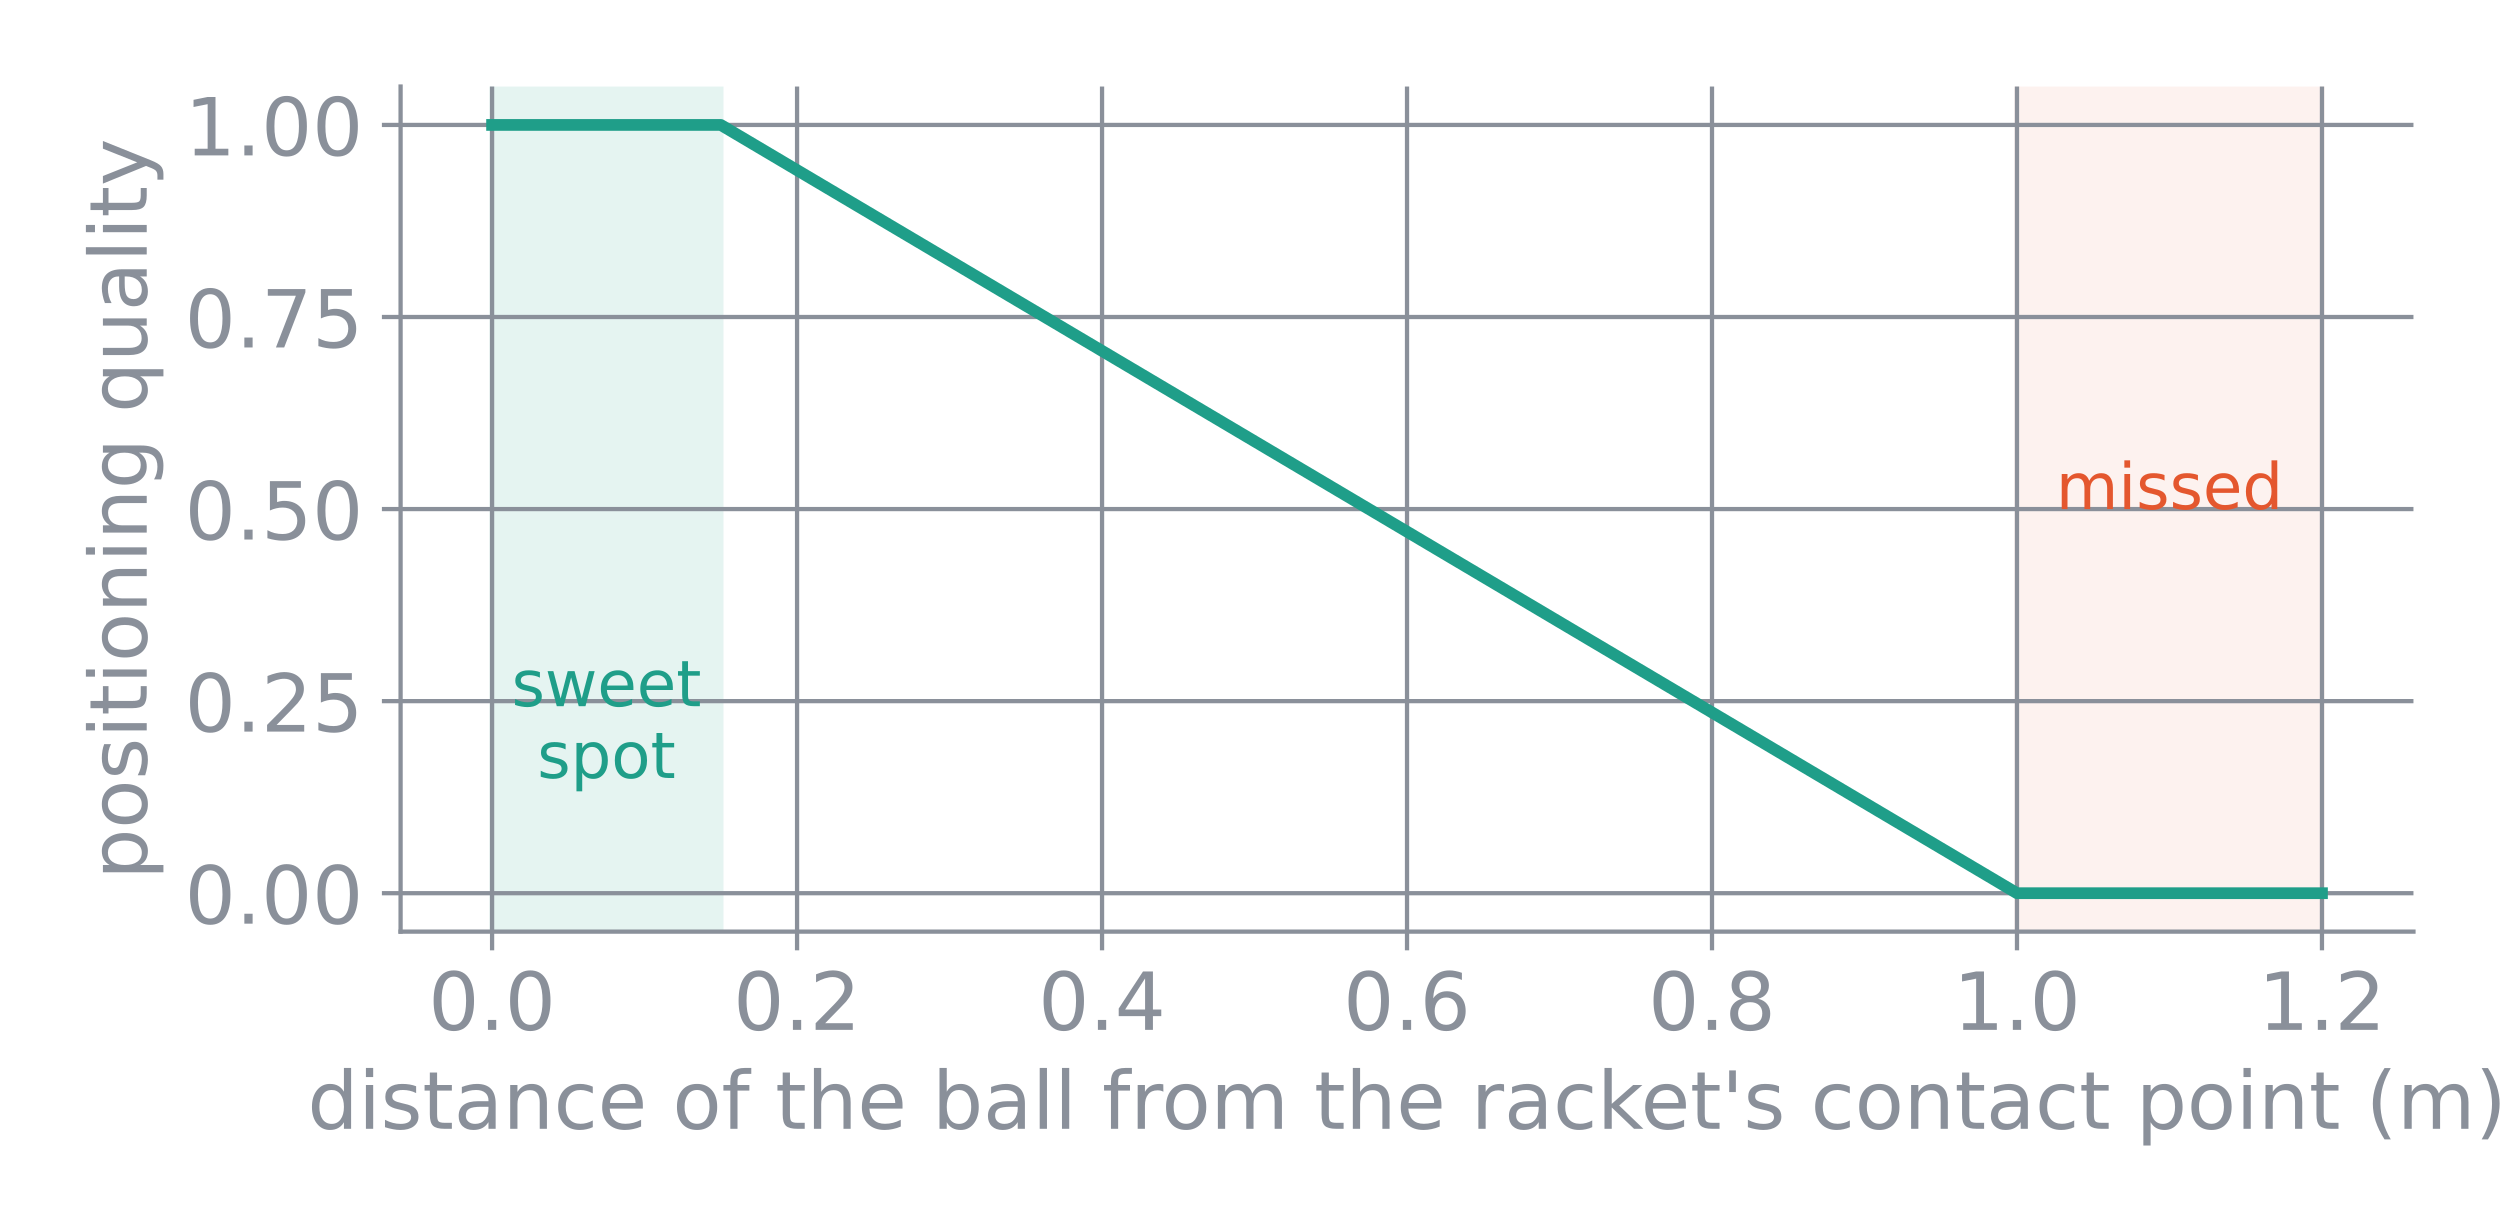
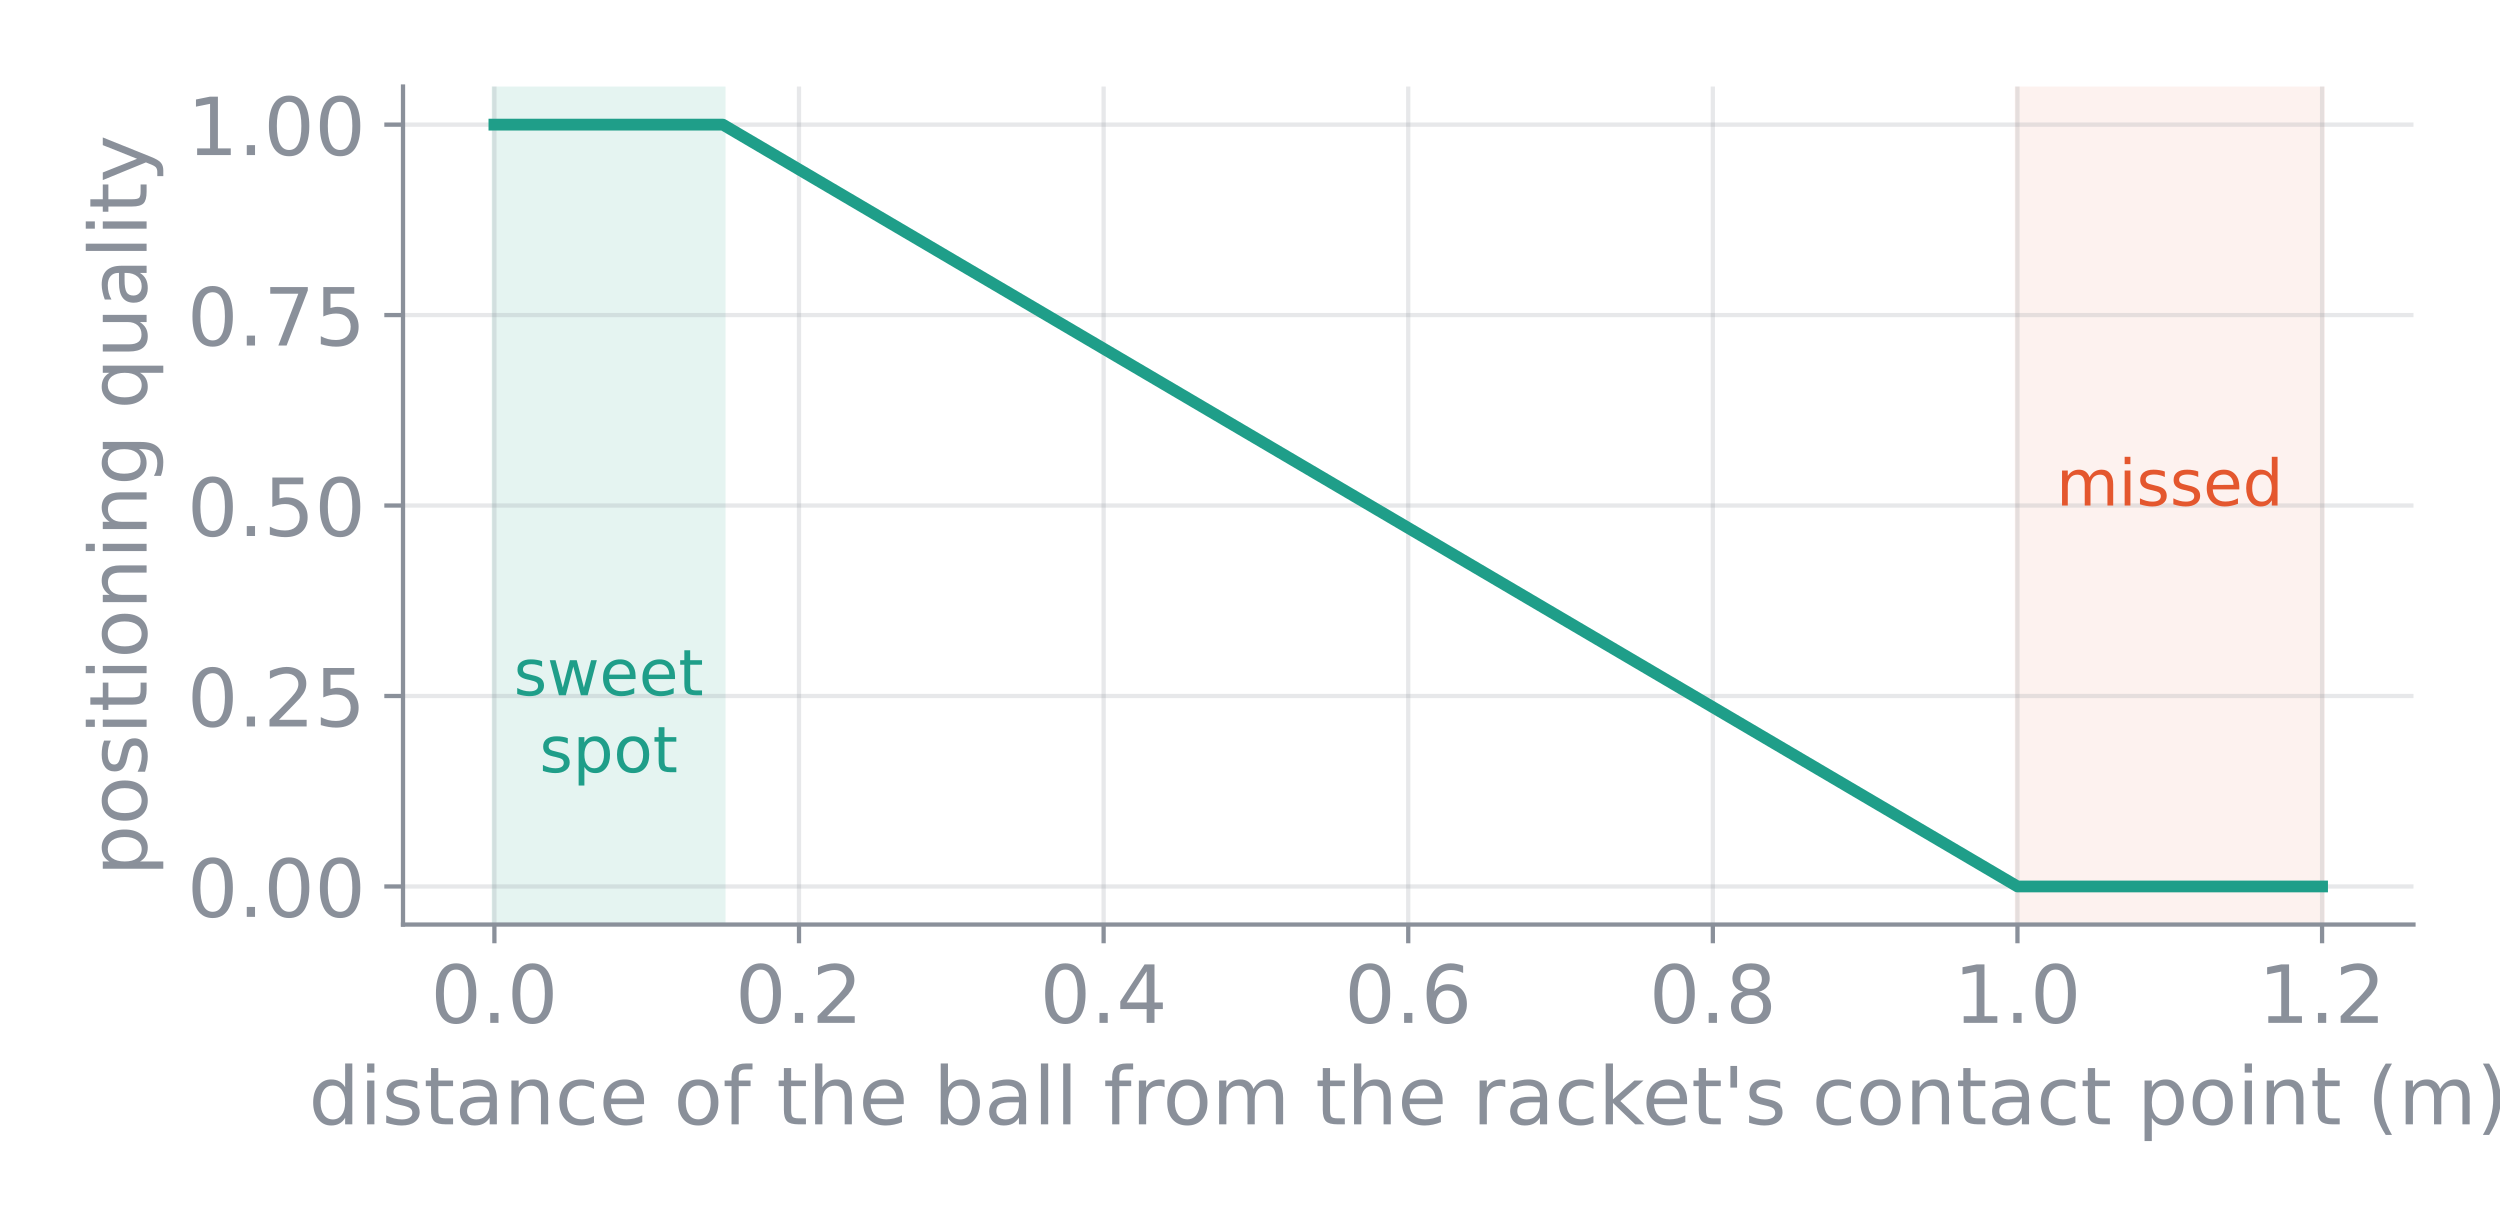
<svg xmlns="http://www.w3.org/2000/svg" xmlns:xlink="http://www.w3.org/1999/xlink" width="468pt" height="230.4pt" viewBox="0 0 468 230.4" version="1.1">
  <defs>
    <style type="text/css">*{stroke-linejoin: round; stroke-linecap: butt}</style>
  </defs>
  <g id="figure_1">
    <g id="patch_1">
      <path d="M 0 230.4  L 468 230.4  L 468 0  L 0 0  L 0 230.4  z " style="fill: none" />
    </g>
    <g id="axes_1">
      <g id="patch_2">
-         <path d="M 74.99 174.4  L 451.8 174.4  L 451.8 16.2  L 74.99 16.2  L 74.99 174.4  z " style="fill: none" />
+         <path d="M 75.444 173.076  L 451.8 173.076  L 451.8 16.2  L 75.444 16.2  L 75.444 173.076  z " style="fill: none" />
      </g>
      <g id="patch_3">
-         <path d="M 92.118 174.4  L 134.937 174.4  L 134.937 16.2  L 92.118 16.2  z " clip-path="url(#pec3e07a4c1)" style="fill: #1f9e89; opacity: 0.12; stroke: #1f9e89; stroke-linejoin: miter" />
+         <path d="M 92.551 173.076  L 135.318 173.076  L 135.318 16.2  L 92.551 16.2  z " clip-path="url(#p5cc3181464)" style="fill: #1f9e89; opacity: 0.12; stroke: #1f9e89; stroke-linejoin: miter" />
      </g>
      <g id="patch_4">
-         <path d="M 377.58 174.4  L 434.672 174.4  L 434.672 16.2  L 377.58 16.2  z " clip-path="url(#pec3e07a4c1)" style="fill: #e4572e; opacity: 0.08; stroke: #e4572e; stroke-linejoin: miter" />
+         <path d="M 377.669 173.076  L 434.693 173.076  L 434.693 16.2  L 377.669 16.2  z " clip-path="url(#p5cc3181464)" style="fill: #e4572e; opacity: 0.08; stroke: #e4572e; stroke-linejoin: miter" />
      </g>
      <g id="matplotlib.axis_1">
        <g id="xtick_1">
          <g id="line2d_1">
-             <path d="M 92.118 174.4  L 92.118 16.2  " clip-path="url(#pec3e07a4c1)" style="fill: none; stroke: #8a909a; stroke-width: 0.8; stroke-linecap: square" />
+             <path d="M 92.551 173.076  L 92.551 16.2  " clip-path="url(#p5cc3181464)" style="fill: none; stroke: #8a909a; stroke-opacity: 0.2; stroke-width: 0.8; stroke-linecap: square" />
          </g>
          <g id="line2d_2">
            <defs>
-               <path id="mf410709d42" d="M 0 0  L 0 3.5  " style="stroke: #8a909a; stroke-width: 0.8" />
+               <path id="m363fd55696" d="M 0 0  L 0 3.5  " style="stroke: #8a909a; stroke-width: 0.8" />
            </defs>
            <g>
-               <use xlink:href="#mf410709d42" x="92.118" y="174.4" style="fill: #8a909a; stroke: #8a909a; stroke-width: 0.8" />
+               <use xlink:href="#m363fd55696" x="92.551" y="173.076" style="fill: #8a909a; stroke: #8a909a; stroke-width: 0.8" />
            </g>
          </g>
          <g id="text_1">
-             <text style="font-size: 15px; font-family: 'DejaVu Sans'; text-anchor: middle; fill: #8a909a" x="92.118" y="192.798" transform="rotate(-0 92.11773 192.7977)">0.0</text>
+             <text style="font-size: 15px; font-family: 'DejaVu Sans'; text-anchor: middle; fill: #8a909a" x="92.551" y="191.473" transform="rotate(-0 92.55063 191.473)">0.0</text>
          </g>
        </g>
        <g id="xtick_2">
          <g id="line2d_3">
-             <path d="M 149.21 174.4  L 149.21 16.2  " clip-path="url(#pec3e07a4c1)" style="fill: none; stroke: #8a909a; stroke-width: 0.8; stroke-linecap: square" />
+             <path d="M 149.574 173.076  L 149.574 16.2  " clip-path="url(#p5cc3181464)" style="fill: none; stroke: #8a909a; stroke-opacity: 0.2; stroke-width: 0.8; stroke-linecap: square" />
          </g>
          <g id="line2d_4">
            <g>
-               <use xlink:href="#mf410709d42" x="149.21" y="174.4" style="fill: #8a909a; stroke: #8a909a; stroke-width: 0.8" />
+               <use xlink:href="#m363fd55696" x="149.574" y="173.076" style="fill: #8a909a; stroke: #8a909a; stroke-width: 0.8" />
            </g>
          </g>
          <g id="text_2">
-             <text style="font-size: 15px; font-family: 'DejaVu Sans'; text-anchor: middle; fill: #8a909a" x="149.21" y="192.798" transform="rotate(-0 149.2102 192.7977)">0.2</text>
+             <text style="font-size: 15px; font-family: 'DejaVu Sans'; text-anchor: middle; fill: #8a909a" x="149.574" y="191.473" transform="rotate(-0 149.5743 191.473)">0.2</text>
          </g>
        </g>
        <g id="xtick_3">
          <g id="line2d_5">
-             <path d="M 206.303 174.4  L 206.303 16.2  " clip-path="url(#pec3e07a4c1)" style="fill: none; stroke: #8a909a; stroke-width: 0.8; stroke-linecap: square" />
+             <path d="M 206.598 173.076  L 206.598 16.2  " clip-path="url(#p5cc3181464)" style="fill: none; stroke: #8a909a; stroke-opacity: 0.2; stroke-width: 0.8; stroke-linecap: square" />
          </g>
          <g id="line2d_6">
            <g>
-               <use xlink:href="#mf410709d42" x="206.303" y="174.4" style="fill: #8a909a; stroke: #8a909a; stroke-width: 0.8" />
+               <use xlink:href="#m363fd55696" x="206.598" y="173.076" style="fill: #8a909a; stroke: #8a909a; stroke-width: 0.8" />
            </g>
          </g>
          <g id="text_3">
-             <text style="font-size: 15px; font-family: 'DejaVu Sans'; text-anchor: middle; fill: #8a909a" x="206.303" y="192.798" transform="rotate(-0 206.3026 192.7977)">0.4</text>
+             <text style="font-size: 15px; font-family: 'DejaVu Sans'; text-anchor: middle; fill: #8a909a" x="206.598" y="191.473" transform="rotate(-0 206.598 191.473)">0.4</text>
          </g>
        </g>
        <g id="xtick_4">
          <g id="line2d_7">
-             <path d="M 263.395 174.4  L 263.395 16.2  " clip-path="url(#pec3e07a4c1)" style="fill: none; stroke: #8a909a; stroke-width: 0.8; stroke-linecap: square" />
+             <path d="M 263.622 173.076  L 263.622 16.2  " clip-path="url(#p5cc3181464)" style="fill: none; stroke: #8a909a; stroke-opacity: 0.2; stroke-width: 0.8; stroke-linecap: square" />
          </g>
          <g id="line2d_8">
            <g>
-               <use xlink:href="#mf410709d42" x="263.395" y="174.4" style="fill: #8a909a; stroke: #8a909a; stroke-width: 0.8" />
+               <use xlink:href="#m363fd55696" x="263.622" y="173.076" style="fill: #8a909a; stroke: #8a909a; stroke-width: 0.8" />
            </g>
          </g>
          <g id="text_4">
-             <text style="font-size: 15px; font-family: 'DejaVu Sans'; text-anchor: middle; fill: #8a909a" x="263.395" y="192.798" transform="rotate(-0 263.395 192.7977)">0.6</text>
+             <text style="font-size: 15px; font-family: 'DejaVu Sans'; text-anchor: middle; fill: #8a909a" x="263.622" y="191.473" transform="rotate(-0 263.6218 191.473)">0.6</text>
          </g>
        </g>
        <g id="xtick_5">
          <g id="line2d_9">
-             <path d="M 320.487 174.4  L 320.487 16.2  " clip-path="url(#pec3e07a4c1)" style="fill: none; stroke: #8a909a; stroke-width: 0.8; stroke-linecap: square" />
+             <path d="M 320.645 173.076  L 320.645 16.2  " clip-path="url(#p5cc3181464)" style="fill: none; stroke: #8a909a; stroke-opacity: 0.2; stroke-width: 0.8; stroke-linecap: square" />
          </g>
          <g id="line2d_10">
            <g>
-               <use xlink:href="#mf410709d42" x="320.487" y="174.4" style="fill: #8a909a; stroke: #8a909a; stroke-width: 0.8" />
+               <use xlink:href="#m363fd55696" x="320.645" y="173.076" style="fill: #8a909a; stroke: #8a909a; stroke-width: 0.8" />
            </g>
          </g>
          <g id="text_5">
-             <text style="font-size: 15px; font-family: 'DejaVu Sans'; text-anchor: middle; fill: #8a909a" x="320.487" y="192.798" transform="rotate(-0 320.4874 192.7977)">0.8</text>
+             <text style="font-size: 15px; font-family: 'DejaVu Sans'; text-anchor: middle; fill: #8a909a" x="320.645" y="191.473" transform="rotate(-0 320.6455 191.473)">0.8</text>
          </g>
        </g>
        <g id="xtick_6">
          <g id="line2d_11">
-             <path d="M 377.58 174.4  L 377.58 16.2  " clip-path="url(#pec3e07a4c1)" style="fill: none; stroke: #8a909a; stroke-width: 0.8; stroke-linecap: square" />
+             <path d="M 377.669 173.076  L 377.669 16.2  " clip-path="url(#p5cc3181464)" style="fill: none; stroke: #8a909a; stroke-opacity: 0.2; stroke-width: 0.8; stroke-linecap: square" />
          </g>
          <g id="line2d_12">
            <g>
-               <use xlink:href="#mf410709d42" x="377.58" y="174.4" style="fill: #8a909a; stroke: #8a909a; stroke-width: 0.8" />
+               <use xlink:href="#m363fd55696" x="377.669" y="173.076" style="fill: #8a909a; stroke: #8a909a; stroke-width: 0.8" />
            </g>
          </g>
          <g id="text_6">
-             <text style="font-size: 15px; font-family: 'DejaVu Sans'; text-anchor: middle; fill: #8a909a" x="377.58" y="192.798" transform="rotate(-0 377.5798 192.7977)">1.0</text>
+             <text style="font-size: 15px; font-family: 'DejaVu Sans'; text-anchor: middle; fill: #8a909a" x="377.669" y="191.473" transform="rotate(-0 377.6692 191.473)">1.0</text>
          </g>
        </g>
        <g id="xtick_7">
          <g id="line2d_13">
-             <path d="M 434.672 174.4  L 434.672 16.2  " clip-path="url(#pec3e07a4c1)" style="fill: none; stroke: #8a909a; stroke-width: 0.8; stroke-linecap: square" />
+             <path d="M 434.693 173.076  L 434.693 16.2  " clip-path="url(#p5cc3181464)" style="fill: none; stroke: #8a909a; stroke-opacity: 0.2; stroke-width: 0.8; stroke-linecap: square" />
          </g>
          <g id="line2d_14">
            <g>
-               <use xlink:href="#mf410709d42" x="434.672" y="174.4" style="fill: #8a909a; stroke: #8a909a; stroke-width: 0.8" />
+               <use xlink:href="#m363fd55696" x="434.693" y="173.076" style="fill: #8a909a; stroke: #8a909a; stroke-width: 0.8" />
            </g>
          </g>
          <g id="text_7">
-             <text style="font-size: 15px; font-family: 'DejaVu Sans'; text-anchor: middle; fill: #8a909a" x="434.672" y="192.798" transform="rotate(-0 434.6723 192.7977)">1.2</text>
+             <text style="font-size: 15px; font-family: 'DejaVu Sans'; text-anchor: middle; fill: #8a909a" x="434.693" y="191.473" transform="rotate(-0 434.6929 191.473)">1.2</text>
          </g>
        </g>
        <g id="text_8">
-           <text style="font-size: 15px; font-family: 'DejaVu Sans'; text-anchor: middle; fill: #8a909a" x="263.395" y="211.315" transform="rotate(-0 263.395 211.3148)">distance of the ball from the racket's contact point (m)</text>
+           <text style="font-size: 15px; font-family: 'DejaVu Sans'; text-anchor: middle; fill: #8a909a" x="263.622" y="210.474" transform="rotate(-0 263.6218 210.4741)">distance of the ball from the racket's contact point (m)</text>
        </g>
      </g>
      <g id="matplotlib.axis_2">
        <g id="ytick_1">
          <g id="line2d_15">
-             <path d="M 74.99 167.209  L 451.8 167.209  " clip-path="url(#pec3e07a4c1)" style="fill: none; stroke: #8a909a; stroke-width: 0.8; stroke-linecap: square" />
+             <path d="M 75.444 165.946  L 451.8 165.946  " clip-path="url(#p5cc3181464)" style="fill: none; stroke: #8a909a; stroke-opacity: 0.2; stroke-width: 0.8; stroke-linecap: square" />
          </g>
          <g id="line2d_16">
            <defs>
-               <path id="me01bffb6d8" d="M 0 0  L -3.5 0  " style="stroke: #8a909a; stroke-width: 0.8" />
+               <path id="me70d7dc46b" d="M 0 0  L -3.5 0  " style="stroke: #8a909a; stroke-width: 0.8" />
            </defs>
            <g>
-               <use xlink:href="#me01bffb6d8" x="74.99" y="167.209" style="fill: #8a909a; stroke: #8a909a; stroke-width: 0.8" />
+               <use xlink:href="#me70d7dc46b" x="75.444" y="165.946" style="fill: #8a909a; stroke: #8a909a; stroke-width: 0.8" />
            </g>
          </g>
          <g id="text_9">
-             <text style="font-size: 15px; font-family: 'DejaVu Sans'; text-anchor: end; fill: #8a909a" x="67.99" y="172.908" transform="rotate(-0 67.99 172.9079)">0.00</text>
+             <text style="font-size: 15px; font-family: 'DejaVu Sans'; text-anchor: end; fill: #8a909a" x="68.444" y="171.644" transform="rotate(-0 68.44352 171.644)">0.00</text>
          </g>
        </g>
        <g id="ytick_2">
          <g id="line2d_17">
-             <path d="M 74.99 131.255  L 451.8 131.255  " clip-path="url(#pec3e07a4c1)" style="fill: none; stroke: #8a909a; stroke-width: 0.8; stroke-linecap: square" />
+             <path d="M 75.444 130.292  L 451.8 130.292  " clip-path="url(#p5cc3181464)" style="fill: none; stroke: #8a909a; stroke-opacity: 0.2; stroke-width: 0.8; stroke-linecap: square" />
          </g>
          <g id="line2d_18">
            <g>
-               <use xlink:href="#me01bffb6d8" x="74.99" y="131.255" style="fill: #8a909a; stroke: #8a909a; stroke-width: 0.8" />
+               <use xlink:href="#me70d7dc46b" x="75.444" y="130.292" style="fill: #8a909a; stroke: #8a909a; stroke-width: 0.8" />
            </g>
          </g>
          <g id="text_10">
-             <text style="font-size: 15px; font-family: 'DejaVu Sans'; text-anchor: end; fill: #8a909a" x="67.99" y="136.953" transform="rotate(-0 67.99 136.9534)">0.25</text>
+             <text style="font-size: 15px; font-family: 'DejaVu Sans'; text-anchor: end; fill: #8a909a" x="68.444" y="135.99" transform="rotate(-0 68.44352 135.9902)">0.25</text>
          </g>
        </g>
        <g id="ytick_3">
          <g id="line2d_19">
-             <path d="M 74.99 95.3  L 451.8 95.3  " clip-path="url(#pec3e07a4c1)" style="fill: none; stroke: #8a909a; stroke-width: 0.8; stroke-linecap: square" />
+             <path d="M 75.444 94.638  L 451.8 94.638  " clip-path="url(#p5cc3181464)" style="fill: none; stroke: #8a909a; stroke-opacity: 0.2; stroke-width: 0.8; stroke-linecap: square" />
          </g>
          <g id="line2d_20">
            <g>
-               <use xlink:href="#me01bffb6d8" x="74.99" y="95.3" style="fill: #8a909a; stroke: #8a909a; stroke-width: 0.8" />
+               <use xlink:href="#me70d7dc46b" x="75.444" y="94.638" style="fill: #8a909a; stroke: #8a909a; stroke-width: 0.8" />
            </g>
          </g>
          <g id="text_11">
-             <text style="font-size: 15px; font-family: 'DejaVu Sans'; text-anchor: end; fill: #8a909a" x="67.99" y="100.999" transform="rotate(-0 67.99 100.9988)">0.50</text>
+             <text style="font-size: 15px; font-family: 'DejaVu Sans'; text-anchor: end; fill: #8a909a" x="68.444" y="100.336" transform="rotate(-0 68.44352 100.3365)">0.50</text>
          </g>
        </g>
        <g id="ytick_4">
          <g id="line2d_21">
-             <path d="M 74.99 59.345  L 451.8 59.345  " clip-path="url(#pec3e07a4c1)" style="fill: none; stroke: #8a909a; stroke-width: 0.8; stroke-linecap: square" />
+             <path d="M 75.444 58.984  L 451.8 58.984  " clip-path="url(#p5cc3181464)" style="fill: none; stroke: #8a909a; stroke-opacity: 0.2; stroke-width: 0.8; stroke-linecap: square" />
          </g>
          <g id="line2d_22">
            <g>
-               <use xlink:href="#me01bffb6d8" x="74.99" y="59.345" style="fill: #8a909a; stroke: #8a909a; stroke-width: 0.8" />
+               <use xlink:href="#me70d7dc46b" x="75.444" y="58.984" style="fill: #8a909a; stroke: #8a909a; stroke-width: 0.8" />
            </g>
          </g>
          <g id="text_12">
-             <text style="font-size: 15px; font-family: 'DejaVu Sans'; text-anchor: end; fill: #8a909a" x="67.99" y="65.044" transform="rotate(-0 67.99 65.04428)">0.75</text>
+             <text style="font-size: 15px; font-family: 'DejaVu Sans'; text-anchor: end; fill: #8a909a" x="68.444" y="64.683" transform="rotate(-0 68.44352 64.68274)">0.75</text>
          </g>
        </g>
        <g id="ytick_5">
          <g id="line2d_23">
-             <path d="M 74.99 23.391  L 451.8 23.391  " clip-path="url(#pec3e07a4c1)" style="fill: none; stroke: #8a909a; stroke-width: 0.8; stroke-linecap: square" />
+             <path d="M 75.444 23.331  L 451.8 23.331  " clip-path="url(#p5cc3181464)" style="fill: none; stroke: #8a909a; stroke-opacity: 0.2; stroke-width: 0.8; stroke-linecap: square" />
          </g>
          <g id="line2d_24">
            <g>
-               <use xlink:href="#me01bffb6d8" x="74.99" y="23.391" style="fill: #8a909a; stroke: #8a909a; stroke-width: 0.8" />
+               <use xlink:href="#me70d7dc46b" x="75.444" y="23.331" style="fill: #8a909a; stroke: #8a909a; stroke-width: 0.8" />
            </g>
          </g>
          <g id="text_13">
-             <text style="font-size: 15px; font-family: 'DejaVu Sans'; text-anchor: end; fill: #8a909a" x="67.99" y="29.09" transform="rotate(-0 67.99 29.08974)">1.00</text>
+             <text style="font-size: 15px; font-family: 'DejaVu Sans'; text-anchor: end; fill: #8a909a" x="68.444" y="29.029" transform="rotate(-0 68.44352 29.02899)">1.00</text>
          </g>
        </g>
        <g id="text_14">
-           <text style="font-size: 15px; font-family: 'DejaVu Sans'; text-anchor: middle; fill: #8a909a" x="27.472" y="95.3" transform="rotate(-90 27.47203 95.3)">positioning quality</text>
+           <text style="font-size: 15px; font-family: 'DejaVu Sans'; text-anchor: middle; fill: #8a909a" x="27.442" y="94.638" transform="rotate(-90 27.44156 94.63824)">positioning quality</text>
        </g>
      </g>
      <g id="line2d_25">
-         <path d="M 92.118 23.391  L 94.972 23.391  L 97.827 23.391  L 100.682 23.391  L 103.536 23.391  L 106.391 23.391  L 109.245 23.391  L 112.1 23.391  L 114.955 23.391  L 117.809 23.391  L 120.664 23.391  L 123.519 23.391  L 126.373 23.391  L 129.228 23.391  L 132.082 23.391  L 134.937 23.391  L 137.792 25.083  L 140.646 26.775  L 143.501 28.467  L 146.356 30.159  L 149.21 31.851  L 152.065 33.543  L 154.919 35.235  L 157.774 36.927  L 160.629 38.619  L 163.483 40.311  L 166.338 42.003  L 169.192 43.695  L 172.047 45.387  L 174.902 47.079  L 177.756 48.771  L 180.611 50.463  L 183.466 52.155  L 186.32 53.847  L 189.175 55.539  L 192.029 57.23  L 194.884 58.922  L 197.739 60.614  L 200.593 62.306  L 203.448 63.998  L 206.303 65.69  L 209.157 67.382  L 212.012 69.074  L 214.866 70.766  L 217.721 72.458  L 220.576 74.15  L 223.43 75.842  L 226.285 77.534  L 229.14 79.226  L 231.994 80.918  L 234.849 82.61  L 237.703 84.302  L 240.558 85.994  L 243.413 87.686  L 246.267 89.378  L 249.122 91.07  L 251.977 92.762  L 254.831 94.454  L 257.686 96.146  L 260.54 97.838  L 263.395 99.53  L 266.25 101.222  L 269.104 102.914  L 271.959 104.606  L 274.813 106.298  L 277.668 107.99  L 280.523 109.682  L 283.377 111.374  L 286.232 113.066  L 289.087 114.758  L 291.941 116.45  L 294.796 118.142  L 297.65 119.834  L 300.505 121.526  L 303.36 123.218  L 306.214 124.91  L 309.069 126.602  L 311.924 128.294  L 314.778 129.986  L 317.633 131.678  L 320.487 133.37  L 323.342 135.061  L 326.197 136.753  L 329.051 138.445  L 331.906 140.137  L 334.761 141.829  L 337.615 143.521  L 340.47 145.213  L 343.324 146.905  L 346.179 148.597  L 349.034 150.289  L 351.888 151.981  L 354.743 153.673  L 357.598 155.365  L 360.452 157.057  L 363.307 158.749  L 366.161 160.441  L 369.016 162.133  L 371.871 163.825  L 374.725 165.517  L 377.58 167.209  L 380.434 167.209  L 383.289 167.209  L 386.144 167.209  L 388.998 167.209  L 391.853 167.209  L 394.708 167.209  L 397.562 167.209  L 400.417 167.209  L 403.271 167.209  L 406.126 167.209  L 408.981 167.209  L 411.835 167.209  L 414.69 167.209  L 417.545 167.209  L 420.399 167.209  L 423.254 167.209  L 426.108 167.209  L 428.963 167.209  L 431.818 167.209  L 434.672 167.209  " clip-path="url(#pec3e07a4c1)" style="fill: none; stroke: #1f9e89; stroke-width: 2.2; stroke-linecap: square" />
+         <path d="M 92.551 23.331  L 95.402 23.331  L 98.253 23.331  L 101.104 23.331  L 103.955 23.331  L 106.807 23.331  L 109.658 23.331  L 112.509 23.331  L 115.36 23.331  L 118.211 23.331  L 121.062 23.331  L 123.914 23.331  L 126.765 23.331  L 129.616 23.331  L 132.467 23.331  L 135.318 23.331  L 138.17 25.009  L 141.021 26.686  L 143.872 28.364  L 146.723 30.042  L 149.574 31.72  L 152.426 33.398  L 155.277 35.076  L 158.128 36.753  L 160.979 38.431  L 163.83 40.109  L 166.681 41.787  L 169.533 43.465  L 172.384 45.142  L 175.235 46.82  L 178.086 48.498  L 180.937 50.176  L 183.789 51.854  L 186.64 53.532  L 189.491 55.209  L 192.342 56.887  L 195.193 58.565  L 198.044 60.243  L 200.896 61.921  L 203.747 63.599  L 206.598 65.276  L 209.449 66.954  L 212.3 68.632  L 215.152 70.31  L 218.003 71.988  L 220.854 73.665  L 223.705 75.343  L 226.556 77.021  L 229.408 78.699  L 232.259 80.377  L 235.11 82.055  L 237.961 83.732  L 240.812 85.41  L 243.663 87.088  L 246.515 88.766  L 249.366 90.444  L 252.217 92.122  L 255.068 93.799  L 257.919 95.477  L 260.771 97.155  L 263.622 98.833  L 266.473 100.511  L 269.324 102.188  L 272.175 103.866  L 275.026 105.544  L 277.878 107.222  L 280.729 108.9  L 283.58 110.578  L 286.431 112.255  L 289.282 113.933  L 292.134 115.611  L 294.985 117.289  L 297.836 118.967  L 300.687 120.645  L 303.538 122.322  L 306.39 124  L 309.241 125.678  L 312.092 127.356  L 314.943 129.034  L 317.794 130.711  L 320.645 132.389  L 323.497 134.067  L 326.348 135.745  L 329.199 137.423  L 332.05 139.101  L 334.901 140.778  L 337.753 142.456  L 340.604 144.134  L 343.455 145.812  L 346.306 147.49  L 349.157 149.168  L 352.009 150.845  L 354.86 152.523  L 357.711 154.201  L 360.562 155.879  L 363.413 157.557  L 366.264 159.234  L 369.116 160.912  L 371.967 162.59  L 374.818 164.268  L 377.669 165.946  L 380.52 165.946  L 383.372 165.946  L 386.223 165.946  L 389.074 165.946  L 391.925 165.946  L 394.776 165.946  L 397.627 165.946  L 400.479 165.946  L 403.33 165.946  L 406.181 165.946  L 409.032 165.946  L 411.883 165.946  L 414.735 165.946  L 417.586 165.946  L 420.437 165.946  L 423.288 165.946  L 426.139 165.946  L 428.991 165.946  L 431.842 165.946  L 434.693 165.946  " clip-path="url(#p5cc3181464)" style="fill: none; stroke: #1f9e89; stroke-width: 2.2; stroke-linecap: square" />
      </g>
      <g id="patch_5">
-         <path d="M 74.99 174.4  L 74.99 16.2  " style="fill: none; stroke: #8a909a; stroke-width: 0.8; stroke-linejoin: miter; stroke-linecap: square" />
+         <path d="M 75.444 173.076  L 75.444 16.2  " style="fill: none; stroke: #8a909a; stroke-width: 0.8; stroke-linejoin: miter; stroke-linecap: square" />
      </g>
      <g id="patch_6">
-         <path d="M 74.99 174.4  L 451.8 174.4  " style="fill: none; stroke: #8a909a; stroke-width: 0.8; stroke-linejoin: miter; stroke-linecap: square" />
+         <path d="M 75.444 173.076  L 451.8 173.076  " style="fill: none; stroke: #8a909a; stroke-width: 0.8; stroke-linejoin: miter; stroke-linecap: square" />
      </g>
      <g id="text_15">
-         <text style="font-size: 12px; font-family: 'DejaVu Sans'; fill: #1f9e89" transform="translate(95.75895 132.199)">sweet</text>
-         <text style="font-size: 12px; font-family: 'DejaVu Sans'; fill: #1f9e89" transform="translate(100.5693 145.6364)">spot</text>
+         <text style="font-size: 12px; font-family: 'DejaVu Sans'; fill: #1f9e89" transform="translate(96.16608 130.1511)">sweet</text>
+         <text style="font-size: 12px; font-family: 'DejaVu Sans'; fill: #1f9e89" transform="translate(100.9764 144.5535)">spot</text>
      </g>
      <g id="text_16">
-         <text style="font-size: 12px; font-family: 'DejaVu Sans'; text-anchor: middle; fill: #e4572e" x="406.126" y="95.3" transform="rotate(-0 406.1261 95.3)">missed</text>
+         <text style="font-size: 12px; font-family: 'DejaVu Sans'; text-anchor: middle; fill: #e4572e" x="406.181" y="94.638" transform="rotate(-0 406.181 94.63824)">missed</text>
      </g>
    </g>
  </g>
  <defs>
-     <clipPath id="pec3e07a4c1">
-       <rect x="74.99" y="16.2" width="376.81" height="158.2" />
+     <clipPath id="p5cc3181464">
+       <rect x="75.444" y="16.2" width="376.356" height="156.876" />
    </clipPath>
  </defs>
</svg>
